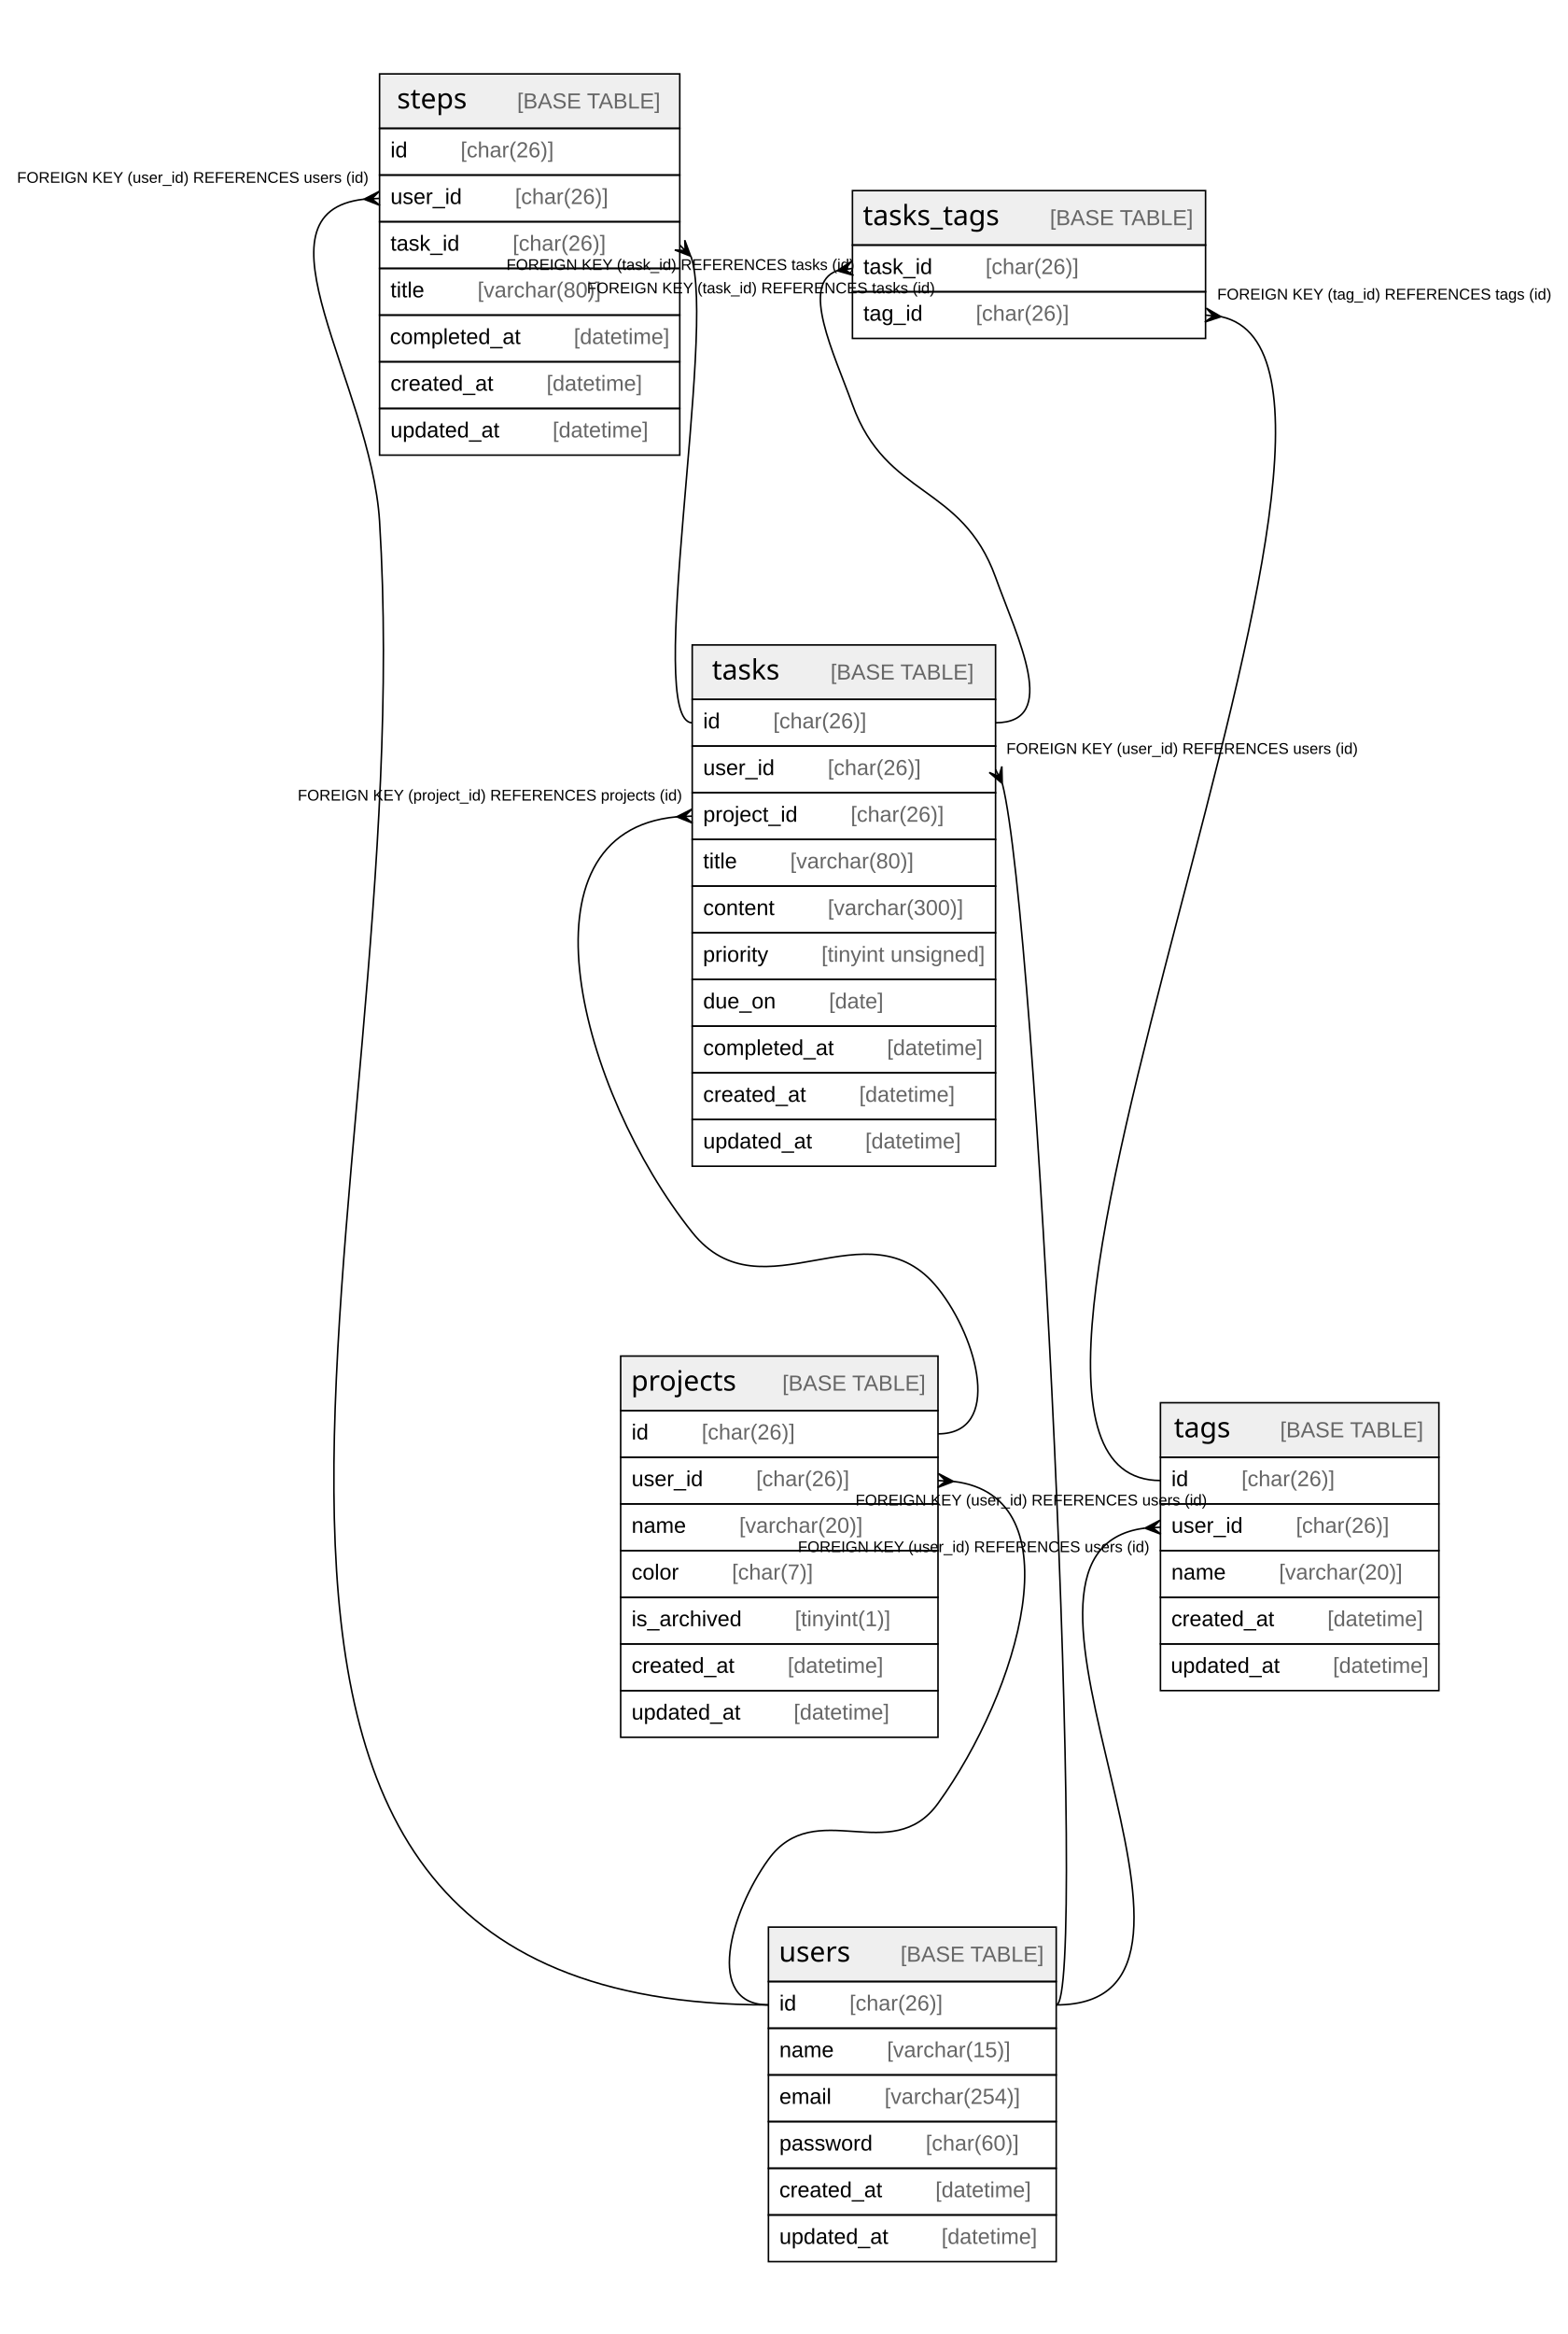
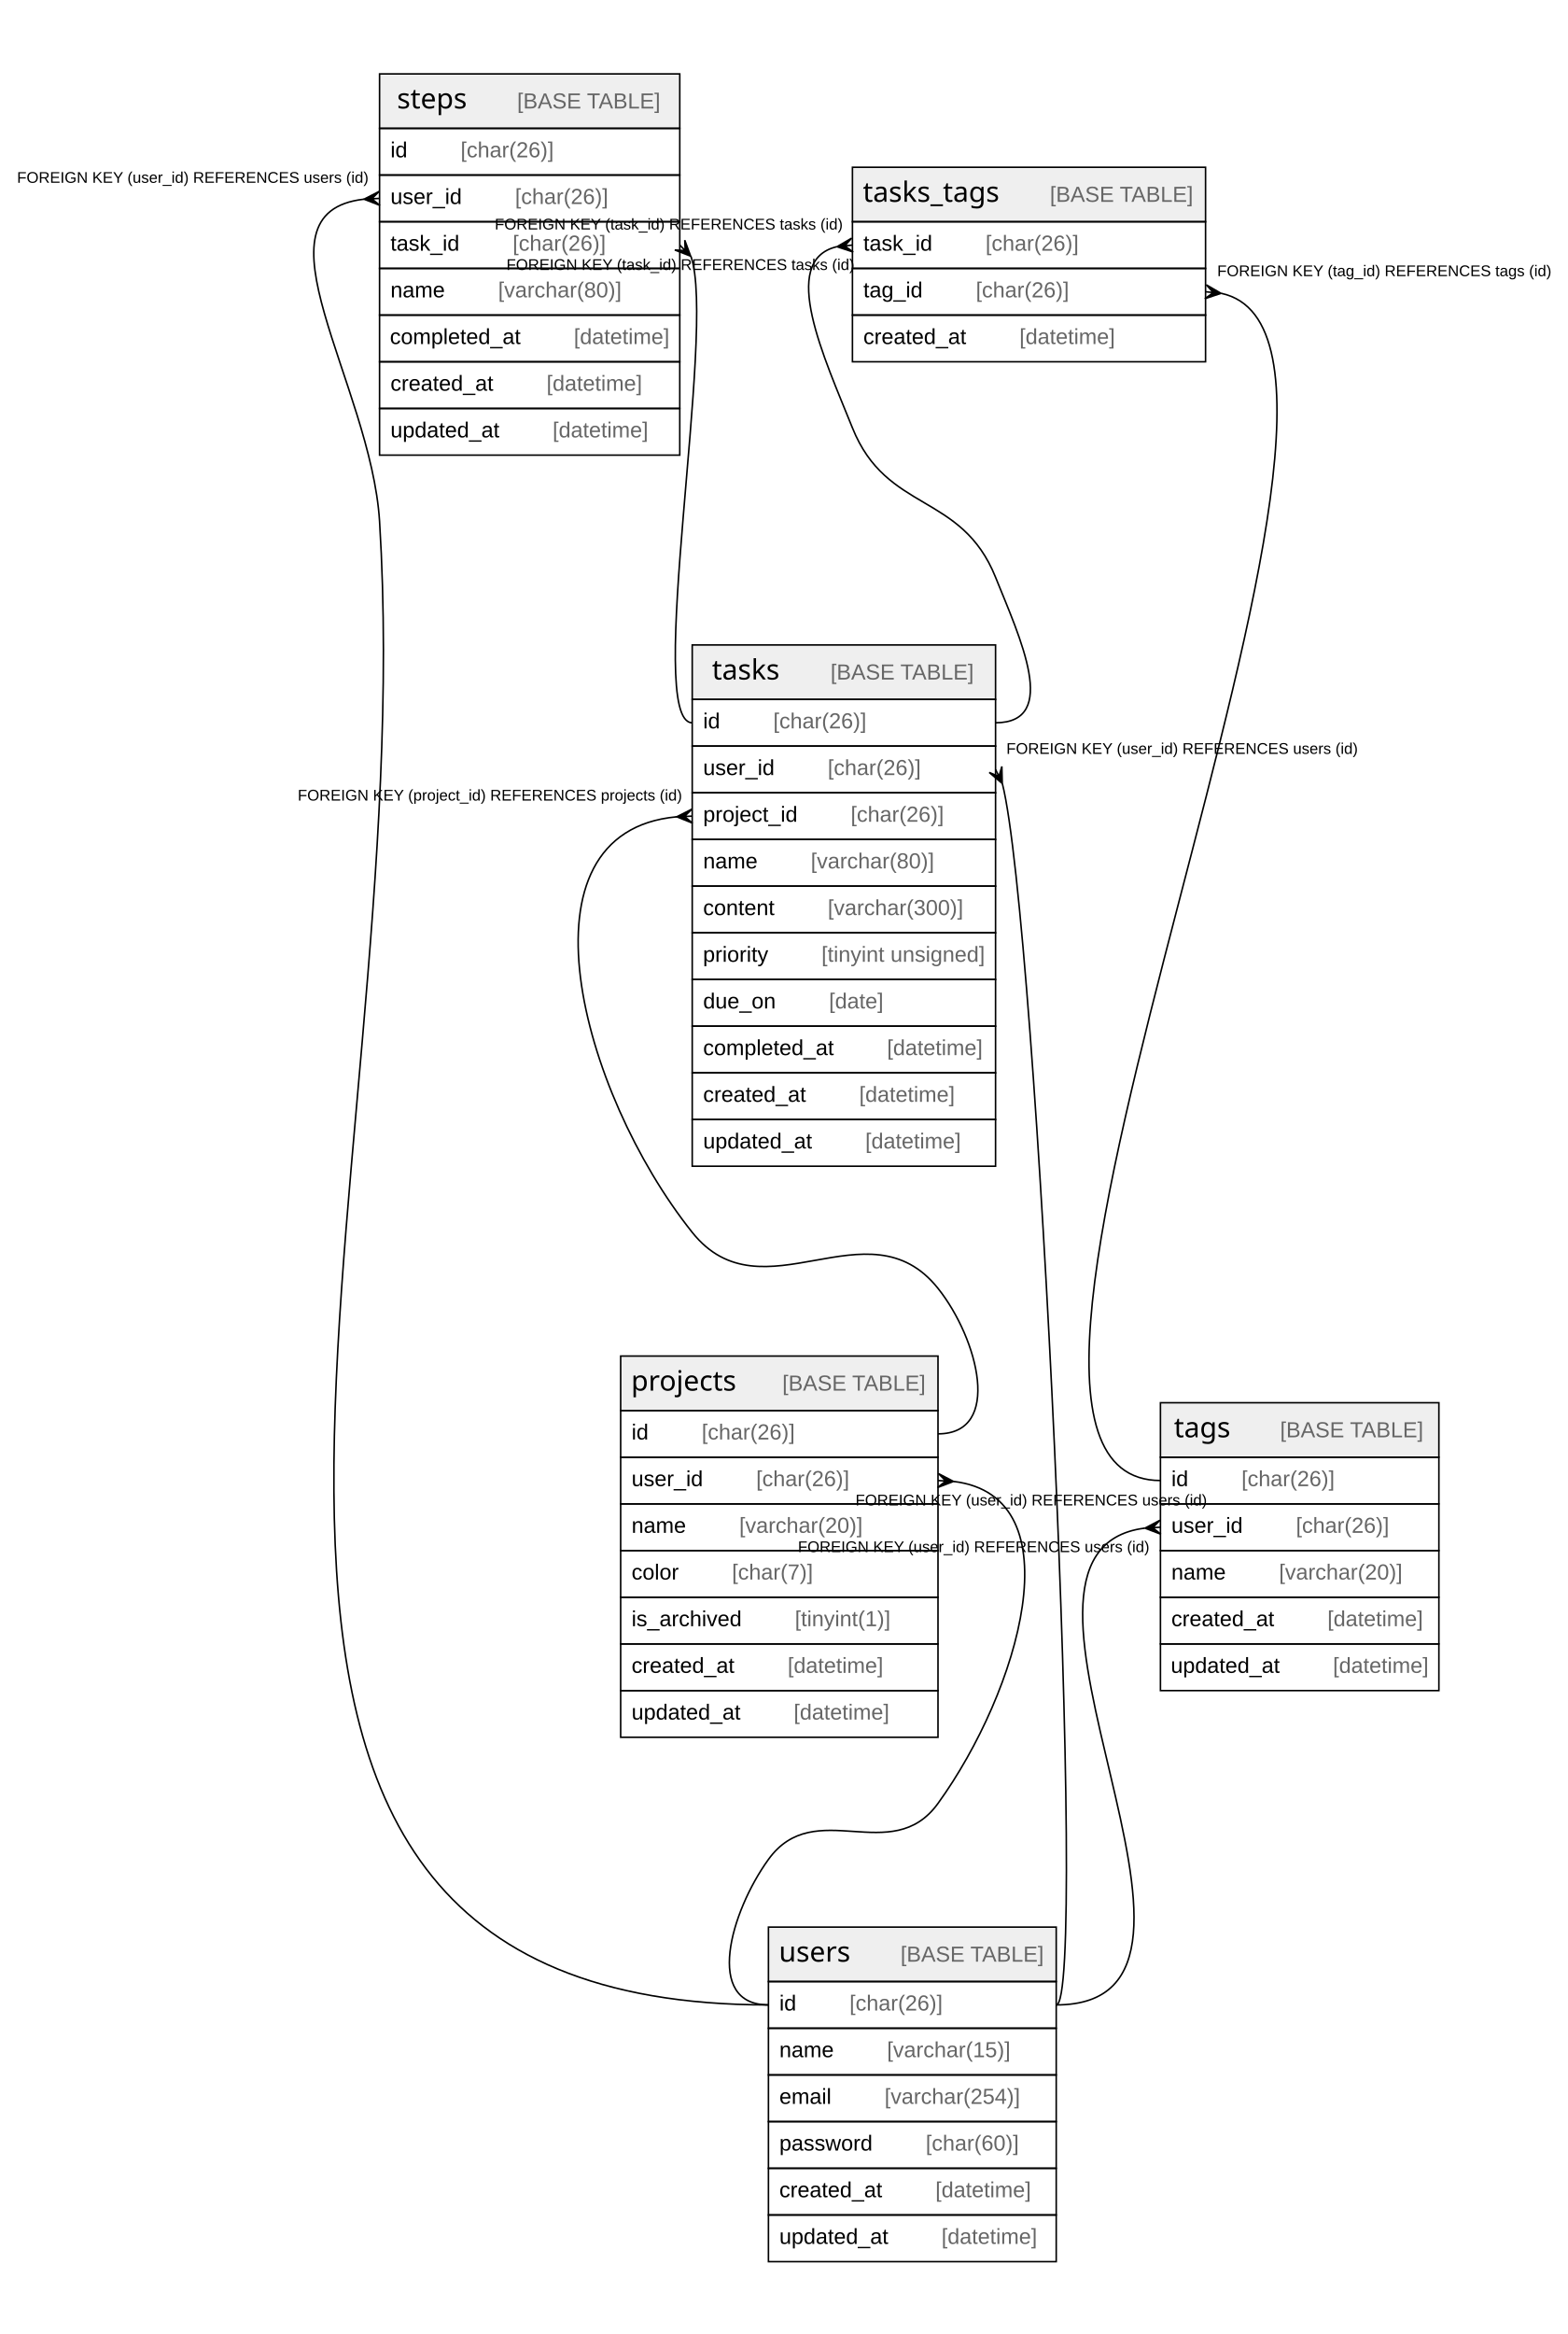
<svg xmlns="http://www.w3.org/2000/svg" width="1008pt" height="1500pt" viewBox="0.00 0.00 1008.00 1500.00">
  <g id="graph0" class="graph" transform="scale(1 1) rotate(0) translate(4 1496)">
    <polygon fill="#ffffff" stroke="transparent" points="-4,4 -4,-1496 1004,-1496 1004,4 -4,4" />
    <g id="node1" class="node">
      <polygon fill="#efefef" stroke="transparent" points="395,-589.5 395,-624.5 599,-624.5 599,-589.5 395,-589.5" />
      <polygon fill="none" stroke="#000000" points="395,-589.5 395,-624.5 599,-624.5 599,-589.5 395,-589.5" />
      <text text-anchor="start" x="401.712" y="-602.3" font-family="Arial Bold" font-size="18.00" fill="#000000">projects</text>
      <text text-anchor="start" x="464.72" y="-602.3" font-family="Arial" font-size="14.00" fill="#000000">    </text>
      <text text-anchor="start" x="498.924" y="-602.3" font-family="Arial" font-size="14.00" fill="#666666">[BASE TABLE]</text>
      <polygon fill="none" stroke="#000000" points="395,-559.5 395,-589.5 599,-589.5 599,-559.5 395,-559.5" />
      <text text-anchor="start" x="402" y="-570.9" font-family="Arial" font-size="14.00" fill="#000000">id    </text>
      <text text-anchor="start" x="447.094" y="-570.9" font-family="Arial" font-size="14.00" fill="#666666">[char(26)]</text>
      <polygon fill="none" stroke="#000000" points="395,-529.5 395,-559.5 599,-559.5 599,-529.5 395,-529.5" />
      <text text-anchor="start" x="402" y="-540.9" font-family="Arial" font-size="14.00" fill="#000000">user_id    </text>
      <text text-anchor="start" x="482.102" y="-540.9" font-family="Arial" font-size="14.00" fill="#666666">[char(26)]</text>
      <polygon fill="none" stroke="#000000" points="395,-499.5 395,-529.5 599,-529.5 599,-499.5 395,-499.5" />
      <text text-anchor="start" x="402" y="-510.9" font-family="Arial" font-size="14.00" fill="#000000">name    </text>
      <text text-anchor="start" x="471.213" y="-510.9" font-family="Arial" font-size="14.00" fill="#666666">[varchar(20)]</text>
      <polygon fill="none" stroke="#000000" points="395,-469.5 395,-499.5 599,-499.5 599,-469.5 395,-469.5" />
      <text text-anchor="start" x="402" y="-480.9" font-family="Arial" font-size="14.00" fill="#000000">color    </text>
      <text text-anchor="start" x="466.537" y="-480.9" font-family="Arial" font-size="14.00" fill="#666666">[char(7)]</text>
      <polygon fill="none" stroke="#000000" points="395,-439.5 395,-469.5 599,-469.5 599,-439.5 395,-439.5" />
      <text text-anchor="start" x="402" y="-450.9" font-family="Arial" font-size="14.00" fill="#000000">is_archived    </text>
      <text text-anchor="start" x="506.992" y="-450.9" font-family="Arial" font-size="14.00" fill="#666666">[tinyint(1)]</text>
      <polygon fill="none" stroke="#000000" points="395,-409.5 395,-439.5 599,-439.5 599,-409.5 395,-409.5" />
      <text text-anchor="start" x="402" y="-420.9" font-family="Arial" font-size="14.00" fill="#000000">created_at    </text>
      <text text-anchor="start" x="502.342" y="-420.9" font-family="Arial" font-size="14.00" fill="#666666">[datetime]</text>
      <polygon fill="none" stroke="#000000" points="395,-379.5 395,-409.5 599,-409.5 599,-379.5 395,-379.5" />
      <text text-anchor="start" x="402" y="-390.9" font-family="Arial" font-size="14.00" fill="#000000">updated_at    </text>
      <text text-anchor="start" x="506.247" y="-390.9" font-family="Arial" font-size="14.00" fill="#666666">[datetime]</text>
    </g>
    <g id="node6" class="node">
      <polygon fill="#efefef" stroke="transparent" points="490,-222.5 490,-257.5 675,-257.5 675,-222.5 490,-222.5" />
      <polygon fill="none" stroke="#000000" points="490,-222.5 490,-257.5 675,-257.5 675,-222.5 490,-222.5" />
      <text text-anchor="start" x="496.714" y="-235.3" font-family="Arial Bold" font-size="18.00" fill="#000000">users</text>
      <text text-anchor="start" x="540.718" y="-235.3" font-family="Arial" font-size="14.00" fill="#000000">    </text>
      <text text-anchor="start" x="574.923" y="-235.3" font-family="Arial" font-size="14.00" fill="#666666">[BASE TABLE]</text>
      <polygon fill="none" stroke="#000000" points="490,-192.5 490,-222.5 675,-222.5 675,-192.5 490,-192.5" />
      <text text-anchor="start" x="497" y="-203.9" font-family="Arial" font-size="14.00" fill="#000000">id    </text>
      <text text-anchor="start" x="542.094" y="-203.9" font-family="Arial" font-size="14.00" fill="#666666">[char(26)]</text>
      <polygon fill="none" stroke="#000000" points="490,-162.5 490,-192.5 675,-192.5 675,-162.5 490,-162.5" />
      <text text-anchor="start" x="497" y="-173.9" font-family="Arial" font-size="14.00" fill="#000000">name    </text>
      <text text-anchor="start" x="566.213" y="-173.9" font-family="Arial" font-size="14.00" fill="#666666">[varchar(15)]</text>
      <polygon fill="none" stroke="#000000" points="490,-132.5 490,-162.5 675,-162.5 675,-132.5 490,-132.5" />
      <text text-anchor="start" x="497" y="-143.9" font-family="Arial" font-size="14.00" fill="#000000">email    </text>
      <text text-anchor="start" x="564.644" y="-143.9" font-family="Arial" font-size="14.00" fill="#666666">[varchar(254)]</text>
      <polygon fill="none" stroke="#000000" points="490,-102.5 490,-132.5 675,-132.5 675,-102.5 490,-102.5" />
      <text text-anchor="start" x="497" y="-113.9" font-family="Arial" font-size="14.00" fill="#000000">password    </text>
      <text text-anchor="start" x="591.102" y="-113.9" font-family="Arial" font-size="14.00" fill="#666666">[char(60)]</text>
      <polygon fill="none" stroke="#000000" points="490,-72.5 490,-102.5 675,-102.5 675,-72.5 490,-72.5" />
      <text text-anchor="start" x="497" y="-83.9" font-family="Arial" font-size="14.00" fill="#000000">created_at    </text>
      <text text-anchor="start" x="597.342" y="-83.9" font-family="Arial" font-size="14.00" fill="#666666">[datetime]</text>
      <polygon fill="none" stroke="#000000" points="490,-42.5 490,-72.5 675,-72.5 675,-42.5 490,-42.5" />
      <text text-anchor="start" x="497" y="-53.9" font-family="Arial" font-size="14.00" fill="#000000">updated_at    </text>
      <text text-anchor="start" x="601.247" y="-53.9" font-family="Arial" font-size="14.00" fill="#666666">[datetime]</text>
    </g>
    <g id="edge1" class="edge">
      <path fill="none" stroke="#000000" d="M609.217,-543.904C688.214,-534.217 650.916,-408.821 599,-337 569.112,-295.653 519.888,-342.347 490,-301 465.656,-267.322 448.444,-207.5 490,-207.5" />
      <polygon fill="#000000" stroke="#000000" points="608.983,-543.917 598.738,-540.008 603.991,-544.209 599,-544.5 599,-544.5 599,-544.5 603.991,-544.209 599.262,-548.992 608.983,-543.917 608.983,-543.917" />
      <text text-anchor="start" x="545.945" y="-528.5" font-family="Arial" font-size="10.00" fill="#000000">FOREIGN KEY (user_id) REFERENCES users (id)</text>
    </g>
    <g id="node2" class="node">
      <polygon fill="#efefef" stroke="transparent" points="240,-1413.5 240,-1448.5 433,-1448.5 433,-1413.5 240,-1413.5" />
      <polygon fill="none" stroke="#000000" points="240,-1413.5 240,-1448.5 433,-1448.5 433,-1413.5 240,-1413.5" />
      <text text-anchor="start" x="251.209" y="-1426.3" font-family="Arial Bold" font-size="18.00" fill="#000000">steps</text>
      <text text-anchor="start" x="294.223" y="-1426.3" font-family="Arial" font-size="14.00" fill="#000000">    </text>
      <text text-anchor="start" x="328.428" y="-1426.3" font-family="Arial" font-size="14.00" fill="#666666">[BASE TABLE]</text>
      <polygon fill="none" stroke="#000000" points="240,-1383.5 240,-1413.5 433,-1413.5 433,-1383.5 240,-1383.5" />
      <text text-anchor="start" x="247" y="-1394.9" font-family="Arial" font-size="14.00" fill="#000000">id    </text>
      <text text-anchor="start" x="292.094" y="-1394.9" font-family="Arial" font-size="14.00" fill="#666666">[char(26)]</text>
      <polygon fill="none" stroke="#000000" points="240,-1353.5 240,-1383.5 433,-1383.5 433,-1353.5 240,-1353.5" />
      <text text-anchor="start" x="247" y="-1364.9" font-family="Arial" font-size="14.00" fill="#000000">user_id    </text>
      <text text-anchor="start" x="327.102" y="-1364.9" font-family="Arial" font-size="14.00" fill="#666666">[char(26)]</text>
      <polygon fill="none" stroke="#000000" points="240,-1323.5 240,-1353.5 433,-1353.5 433,-1323.5 240,-1323.5" />
      <text text-anchor="start" x="247" y="-1334.9" font-family="Arial" font-size="14.00" fill="#000000">task_id    </text>
      <text text-anchor="start" x="325.55" y="-1334.9" font-family="Arial" font-size="14.00" fill="#666666">[char(26)]</text>
      <polygon fill="none" stroke="#000000" points="240,-1293.5 240,-1323.5 433,-1323.5 433,-1293.5 240,-1293.5" />
-       <text text-anchor="start" x="247" y="-1304.9" font-family="Arial" font-size="14.00" fill="#000000">title    </text>
-       <text text-anchor="start" x="302.982" y="-1304.9" font-family="Arial" font-size="14.00" fill="#666666">[varchar(80)]</text>
+       <text text-anchor="start" x="247" y="-1304.9" font-family="Arial" font-size="14.00" fill="#000000">name    </text>
+       <text text-anchor="start" x="316.213" y="-1304.9" font-family="Arial" font-size="14.00" fill="#666666">[varchar(80)]</text>
      <polygon fill="none" stroke="#000000" points="240,-1263.5 240,-1293.5 433,-1293.5 433,-1263.5 240,-1263.5" />
      <text text-anchor="start" x="246.654" y="-1274.9" font-family="Arial" font-size="14.00" fill="#000000">completed_at    </text>
      <text text-anchor="start" x="364.886" y="-1274.9" font-family="Arial" font-size="14.00" fill="#666666">[datetime]</text>
      <polygon fill="none" stroke="#000000" points="240,-1233.5 240,-1263.5 433,-1263.5 433,-1233.5 240,-1233.5" />
      <text text-anchor="start" x="247" y="-1244.9" font-family="Arial" font-size="14.00" fill="#000000">created_at    </text>
      <text text-anchor="start" x="347.342" y="-1244.9" font-family="Arial" font-size="14.00" fill="#666666">[datetime]</text>
      <polygon fill="none" stroke="#000000" points="240,-1203.5 240,-1233.5 433,-1233.5 433,-1203.5 240,-1203.5" />
      <text text-anchor="start" x="247" y="-1214.9" font-family="Arial" font-size="14.00" fill="#000000">updated_at    </text>
      <text text-anchor="start" x="351.247" y="-1214.9" font-family="Arial" font-size="14.00" fill="#666666">[datetime]</text>
    </g>
    <g id="node4" class="node">
      <polygon fill="#efefef" stroke="transparent" points="441,-1046.5 441,-1081.5 636,-1081.5 636,-1046.5 441,-1046.5" />
      <polygon fill="none" stroke="#000000" points="441,-1046.5 441,-1081.5 636,-1081.5 636,-1046.5 441,-1046.5" />
      <text text-anchor="start" x="453.712" y="-1059.3" font-family="Arial Bold" font-size="18.00" fill="#000000">tasks</text>
      <text text-anchor="start" x="495.72" y="-1059.3" font-family="Arial" font-size="14.00" fill="#000000">    </text>
      <text text-anchor="start" x="529.925" y="-1059.3" font-family="Arial" font-size="14.00" fill="#666666">[BASE TABLE]</text>
      <polygon fill="none" stroke="#000000" points="441,-1016.5 441,-1046.5 636,-1046.5 636,-1016.5 441,-1016.5" />
      <text text-anchor="start" x="448" y="-1027.9" font-family="Arial" font-size="14.00" fill="#000000">id    </text>
      <text text-anchor="start" x="493.094" y="-1027.9" font-family="Arial" font-size="14.00" fill="#666666">[char(26)]</text>
      <polygon fill="none" stroke="#000000" points="441,-986.5 441,-1016.5 636,-1016.5 636,-986.5 441,-986.5" />
      <text text-anchor="start" x="448" y="-997.9" font-family="Arial" font-size="14.00" fill="#000000">user_id    </text>
      <text text-anchor="start" x="528.102" y="-997.9" font-family="Arial" font-size="14.00" fill="#666666">[char(26)]</text>
      <polygon fill="none" stroke="#000000" points="441,-956.5 441,-986.5 636,-986.5 636,-956.5 441,-956.5" />
      <text text-anchor="start" x="448" y="-967.9" font-family="Arial" font-size="14.00" fill="#000000">project_id    </text>
      <text text-anchor="start" x="542.882" y="-967.9" font-family="Arial" font-size="14.00" fill="#666666">[char(26)]</text>
      <polygon fill="none" stroke="#000000" points="441,-926.5 441,-956.5 636,-956.5 636,-926.5 441,-926.5" />
-       <text text-anchor="start" x="448" y="-937.9" font-family="Arial" font-size="14.00" fill="#000000">title    </text>
-       <text text-anchor="start" x="503.982" y="-937.9" font-family="Arial" font-size="14.00" fill="#666666">[varchar(80)]</text>
+       <text text-anchor="start" x="448" y="-937.9" font-family="Arial" font-size="14.00" fill="#000000">name    </text>
+       <text text-anchor="start" x="517.213" y="-937.9" font-family="Arial" font-size="14.00" fill="#666666">[varchar(80)]</text>
      <polygon fill="none" stroke="#000000" points="441,-896.5 441,-926.5 636,-926.5 636,-896.5 441,-896.5" />
      <text text-anchor="start" x="448" y="-907.9" font-family="Arial" font-size="14.00" fill="#000000">content    </text>
      <text text-anchor="start" x="528.116" y="-907.9" font-family="Arial" font-size="14.00" fill="#666666">[varchar(300)]</text>
      <polygon fill="none" stroke="#000000" points="441,-866.5 441,-896.5 636,-896.5 636,-866.5 441,-866.5" />
      <text text-anchor="start" x="447.886" y="-877.9" font-family="Arial" font-size="14.00" fill="#000000">priority    </text>
      <text text-anchor="start" x="524.081" y="-877.9" font-family="Arial" font-size="14.00" fill="#666666">[tinyint unsigned]</text>
      <polygon fill="none" stroke="#000000" points="441,-836.5 441,-866.5 636,-866.5 636,-836.5 441,-836.5" />
      <text text-anchor="start" x="448" y="-847.9" font-family="Arial" font-size="14.00" fill="#000000">due_on    </text>
      <text text-anchor="start" x="528.9" y="-847.9" font-family="Arial" font-size="14.00" fill="#666666">[date]</text>
      <polygon fill="none" stroke="#000000" points="441,-806.5 441,-836.5 636,-836.5 636,-806.5 441,-806.5" />
      <text text-anchor="start" x="448" y="-817.9" font-family="Arial" font-size="14.00" fill="#000000">completed_at    </text>
      <text text-anchor="start" x="566.231" y="-817.9" font-family="Arial" font-size="14.00" fill="#666666">[datetime]</text>
      <polygon fill="none" stroke="#000000" points="441,-776.5 441,-806.5 636,-806.5 636,-776.5 441,-776.5" />
      <text text-anchor="start" x="448" y="-787.9" font-family="Arial" font-size="14.00" fill="#000000">created_at    </text>
      <text text-anchor="start" x="548.342" y="-787.9" font-family="Arial" font-size="14.00" fill="#666666">[datetime]</text>
      <polygon fill="none" stroke="#000000" points="441,-746.5 441,-776.5 636,-776.5 636,-746.5 441,-746.5" />
      <text text-anchor="start" x="448" y="-757.9" font-family="Arial" font-size="14.00" fill="#000000">updated_at    </text>
      <text text-anchor="start" x="552.247" y="-757.9" font-family="Arial" font-size="14.00" fill="#666666">[datetime]</text>
    </g>
    <g id="edge2" class="edge">
      <path fill="none" stroke="#000000" d="M440.157,-1331.214C456.857,-1284.724 410.01,-1031.5 441,-1031.5" />
      <polygon fill="#000000" stroke="#000000" points="440.008,-1331.366 429.79,-1335.347 436.504,-1334.933 433,-1338.5 433,-1338.5 433,-1338.5 436.504,-1334.933 436.21,-1341.653 440.008,-1331.366 440.008,-1331.366" />
      <text text-anchor="start" x="321.554" y="-1322.5" font-family="Arial" font-size="10.00" fill="#000000">FOREIGN KEY (task_id) REFERENCES tasks (id)</text>
    </g>
    <g id="edge3" class="edge">
      <path fill="none" stroke="#000000" d="M229.995,-1367.98C154.412,-1359.516 234.493,-1249.448 240,-1161 267.223,-723.745 51.898,-207.5 490,-207.5" />
      <polygon fill="#000000" stroke="#000000" points="230.013,-1367.981 239.766,-1372.994 235.007,-1368.24 240,-1368.5 240,-1368.5 240,-1368.5 235.007,-1368.24 240.234,-1364.006 230.013,-1367.981 230.013,-1367.981" />
      <text text-anchor="start" x="6.945" y="-1378.5" font-family="Arial" font-size="10.00" fill="#000000">FOREIGN KEY (user_id) REFERENCES users (id)</text>
    </g>
    <g id="node3" class="node">
      <polygon fill="#efefef" stroke="transparent" points="742,-559.5 742,-594.5 921,-594.5 921,-559.5 742,-559.5" />
      <polygon fill="none" stroke="#000000" points="742,-559.5 742,-594.5 921,-594.5 921,-559.5 742,-559.5" />
      <text text-anchor="start" x="750.709" y="-572.3" font-family="Arial Bold" font-size="18.00" fill="#000000">tags</text>
      <text text-anchor="start" x="784.723" y="-572.3" font-family="Arial" font-size="14.00" fill="#000000">    </text>
      <text text-anchor="start" x="818.928" y="-572.3" font-family="Arial" font-size="14.00" fill="#666666">[BASE TABLE]</text>
      <polygon fill="none" stroke="#000000" points="742,-529.5 742,-559.5 921,-559.5 921,-529.5 742,-529.5" />
      <text text-anchor="start" x="749" y="-540.9" font-family="Arial" font-size="14.00" fill="#000000">id    </text>
      <text text-anchor="start" x="794.094" y="-540.9" font-family="Arial" font-size="14.00" fill="#666666">[char(26)]</text>
      <polygon fill="none" stroke="#000000" points="742,-499.5 742,-529.5 921,-529.5 921,-499.5 742,-499.5" />
      <text text-anchor="start" x="749" y="-510.9" font-family="Arial" font-size="14.00" fill="#000000">user_id    </text>
      <text text-anchor="start" x="829.102" y="-510.9" font-family="Arial" font-size="14.00" fill="#666666">[char(26)]</text>
      <polygon fill="none" stroke="#000000" points="742,-469.5 742,-499.5 921,-499.5 921,-469.5 742,-469.5" />
      <text text-anchor="start" x="749" y="-480.9" font-family="Arial" font-size="14.00" fill="#000000">name    </text>
      <text text-anchor="start" x="818.213" y="-480.9" font-family="Arial" font-size="14.00" fill="#666666">[varchar(20)]</text>
      <polygon fill="none" stroke="#000000" points="742,-439.5 742,-469.5 921,-469.5 921,-439.5 742,-439.5" />
      <text text-anchor="start" x="749" y="-450.9" font-family="Arial" font-size="14.00" fill="#000000">created_at    </text>
      <text text-anchor="start" x="849.342" y="-450.9" font-family="Arial" font-size="14.00" fill="#666666">[datetime]</text>
      <polygon fill="none" stroke="#000000" points="742,-409.5 742,-439.5 921,-439.5 921,-409.5 742,-409.5" />
      <text text-anchor="start" x="748.647" y="-420.9" font-family="Arial" font-size="14.00" fill="#000000">updated_at    </text>
      <text text-anchor="start" x="852.893" y="-420.9" font-family="Arial" font-size="14.00" fill="#666666">[datetime]</text>
    </g>
    <g id="edge4" class="edge">
      <path fill="none" stroke="#000000" d="M731.674,-513.871C613.295,-498.524 810.974,-207.5 675,-207.5" />
      <polygon fill="#000000" stroke="#000000" points="732.019,-513.892 741.726,-518.992 737.009,-514.196 742,-514.5 742,-514.5 742,-514.5 737.009,-514.196 742.274,-510.008 732.019,-513.892 732.019,-513.892" />
      <text text-anchor="start" x="508.945" y="-498.5" font-family="Arial" font-size="10.00" fill="#000000">FOREIGN KEY (user_id) REFERENCES users (id)</text>
    </g>
    <g id="edge5" class="edge">
      <path fill="none" stroke="#000000" d="M430.969,-971.057C324.758,-961.342 369.029,-794.214 441,-704 485.916,-647.699 554.085,-724.301 599,-668 624.916,-635.515 640.556,-574.5 599,-574.5" />
      <polygon fill="#000000" stroke="#000000" points="431.01,-971.059 440.801,-975.996 436.005,-971.279 441,-971.5 441,-971.5 441,-971.5 436.005,-971.279 441.199,-967.004 431.01,-971.059 431.01,-971.059" />
      <text text-anchor="start" x="187.388" y="-981.5" font-family="Arial" font-size="10.00" fill="#000000">FOREIGN KEY (project_id) REFERENCES projects (id)</text>
    </g>
    <g id="edge6" class="edge">
      <path fill="none" stroke="#000000" d="M640.39,-992.308C662.787,-903.899 695.68,-207.5 675,-207.5" />
      <polygon fill="#000000" stroke="#000000" points="640.31,-992.476 631.939,-999.561 638.155,-996.988 636,-1001.5 636,-1001.5 636,-1001.5 638.155,-996.988 640.061,-1003.439 640.31,-992.476 640.31,-992.476" />
      <text text-anchor="start" x="642.945" y="-1011.5" font-family="Arial" font-size="10.00" fill="#000000">FOREIGN KEY (user_id) REFERENCES users (id)</text>
    </g>
    <g id="node5" class="node">
-       <polygon fill="#efefef" stroke="transparent" points="544,-1338.5 544,-1373.5 771,-1373.5 771,-1338.5 544,-1338.5" />
-       <polygon fill="none" stroke="#000000" points="544,-1338.5 544,-1373.5 771,-1373.5 771,-1338.5 544,-1338.5" />
-       <text text-anchor="start" x="550.701" y="-1351.3" font-family="Arial Bold" font-size="18.00" fill="#000000">tasks_tags</text>
-       <text text-anchor="start" x="636.731" y="-1351.3" font-family="Arial" font-size="14.00" fill="#000000">    </text>
-       <text text-anchor="start" x="670.935" y="-1351.3" font-family="Arial" font-size="14.00" fill="#666666">[BASE TABLE]</text>
-       <polygon fill="none" stroke="#000000" points="544,-1308.5 544,-1338.5 771,-1338.5 771,-1308.5 544,-1308.5" />
-       <text text-anchor="start" x="551" y="-1319.9" font-family="Arial" font-size="14.00" fill="#000000">task_id    </text>
-       <text text-anchor="start" x="629.55" y="-1319.9" font-family="Arial" font-size="14.00" fill="#666666">[char(26)]</text>
-       <polygon fill="none" stroke="#000000" points="544,-1278.5 544,-1308.5 771,-1308.5 771,-1278.5 544,-1278.5" />
-       <text text-anchor="start" x="551" y="-1289.9" font-family="Arial" font-size="14.00" fill="#000000">tag_id    </text>
-       <text text-anchor="start" x="623.332" y="-1289.9" font-family="Arial" font-size="14.00" fill="#666666">[char(26)]</text>
+       <polygon fill="#efefef" stroke="transparent" points="544,-1353.5 544,-1388.5 771,-1388.5 771,-1353.5 544,-1353.5" />
+       <polygon fill="none" stroke="#000000" points="544,-1353.5 544,-1388.5 771,-1388.5 771,-1353.5 544,-1353.5" />
+       <text text-anchor="start" x="550.701" y="-1366.3" font-family="Arial Bold" font-size="18.00" fill="#000000">tasks_tags</text>
+       <text text-anchor="start" x="636.731" y="-1366.3" font-family="Arial" font-size="14.00" fill="#000000">    </text>
+       <text text-anchor="start" x="670.935" y="-1366.3" font-family="Arial" font-size="14.00" fill="#666666">[BASE TABLE]</text>
+       <polygon fill="none" stroke="#000000" points="544,-1323.5 544,-1353.5 771,-1353.5 771,-1323.5 544,-1323.5" />
+       <text text-anchor="start" x="551" y="-1334.9" font-family="Arial" font-size="14.00" fill="#000000">task_id    </text>
+       <text text-anchor="start" x="629.55" y="-1334.9" font-family="Arial" font-size="14.00" fill="#666666">[char(26)]</text>
+       <polygon fill="none" stroke="#000000" points="544,-1293.5 544,-1323.5 771,-1323.5 771,-1293.5 544,-1293.5" />
+       <text text-anchor="start" x="551" y="-1304.9" font-family="Arial" font-size="14.00" fill="#000000">tag_id    </text>
+       <text text-anchor="start" x="623.332" y="-1304.9" font-family="Arial" font-size="14.00" fill="#666666">[char(26)]</text>
+       <polygon fill="none" stroke="#000000" points="544,-1263.5 544,-1293.5 771,-1293.5 771,-1263.5 544,-1263.5" />
+       <text text-anchor="start" x="551" y="-1274.9" font-family="Arial" font-size="14.00" fill="#000000">created_at    </text>
+       <text text-anchor="start" x="651.342" y="-1274.9" font-family="Arial" font-size="14.00" fill="#666666">[datetime]</text>
    </g>
    <g id="edge7" class="edge">
-       <path fill="none" stroke="#000000" d="M781.014,-1292.478C922.253,-1261.662 579.01,-544.5 742,-544.5" />
-       <polygon fill="#000000" stroke="#000000" points="780.948,-1292.484 770.543,-1289.023 775.974,-1292.992 771,-1293.5 771,-1293.5 771,-1293.5 775.974,-1292.992 771.457,-1297.977 780.948,-1292.484 780.948,-1292.484" />
-       <text text-anchor="start" x="778.495" y="-1303.5" font-family="Arial" font-size="10.00" fill="#000000">FOREIGN KEY (tag_id) REFERENCES tags (id)</text>
+       <path fill="none" stroke="#000000" d="M781.215,-1307.457C925.302,-1276.024 575.75,-544.5 742,-544.5" />
+       <polygon fill="#000000" stroke="#000000" points="780.948,-1307.484 770.543,-1304.023 775.974,-1307.992 771,-1308.5 771,-1308.5 771,-1308.5 775.974,-1307.992 771.457,-1312.977 780.948,-1307.484 780.948,-1307.484" />
+       <text text-anchor="start" x="778.495" y="-1318.5" font-family="Arial" font-size="10.00" fill="#000000">FOREIGN KEY (tag_id) REFERENCES tags (id)</text>
    </g>
    <g id="edge8" class="edge">
-       <path fill="none" stroke="#000000" d="M534.069,-1321.993C510.202,-1313.305 532.15,-1268.868 544,-1236 565.733,-1175.723 614.267,-1185.277 636,-1125 650.095,-1085.908 677.556,-1031.5 636,-1031.5" />
-       <polygon fill="#000000" stroke="#000000" points="534.113,-1321.999 543.325,-1327.949 539.057,-1322.75 544,-1323.5 544,-1323.5 544,-1323.5 539.057,-1322.75 544.675,-1319.051 534.113,-1321.999 534.113,-1321.999" />
-       <text text-anchor="start" x="373.304" y="-1307.5" font-family="Arial" font-size="10.00" fill="#000000">FOREIGN KEY (task_id) REFERENCES tasks (id)</text>
+       <path fill="none" stroke="#000000" d="M533.736,-1337.396C496.566,-1328.365 525.975,-1265.861 544,-1221 566.033,-1166.165 613.967,-1179.835 636,-1125 651.493,-1086.441 677.556,-1031.5 636,-1031.5" />
+       <polygon fill="#000000" stroke="#000000" points="534.057,-1337.43 543.519,-1342.974 539.029,-1337.965 544,-1338.5 544,-1338.5 544,-1338.5 539.029,-1337.965 544.481,-1334.026 534.057,-1337.43 534.057,-1337.43" />
+       <text text-anchor="start" x="314.054" y="-1348.5" font-family="Arial" font-size="10.00" fill="#000000">FOREIGN KEY (task_id) REFERENCES tasks (id)</text>
    </g>
  </g>
</svg>
